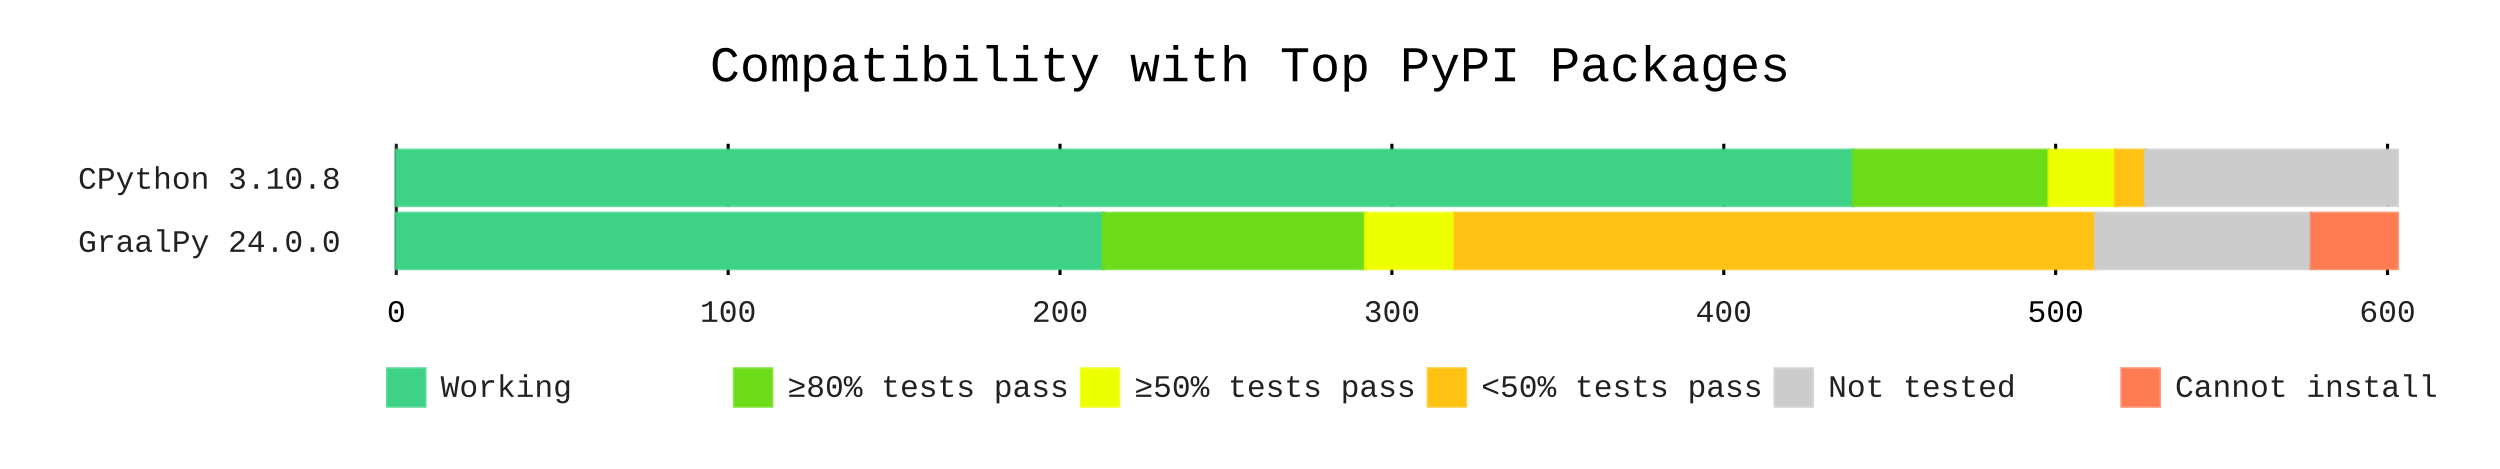
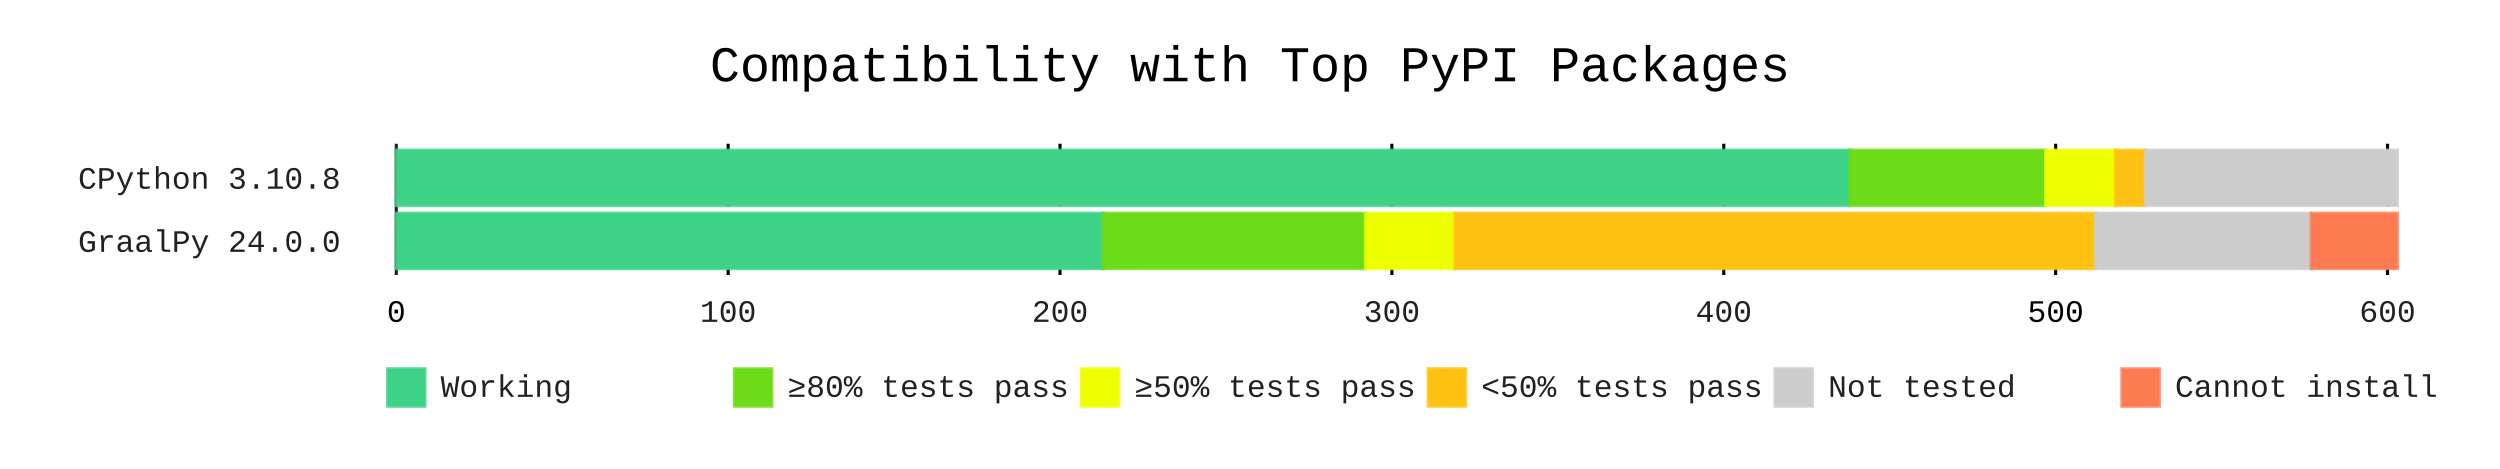
- <svg xmlns="http://www.w3.org/2000/svg" id="chart-e07e03ff-aea9-4e72-90a1-e0d87f20dbab" class="pygal-chart" viewBox="0 0 800 150">
+ <svg xmlns="http://www.w3.org/2000/svg" id="chart-dfad201d-e814-4859-859d-41b9ac069068" class="pygal-chart" viewBox="0 0 800 150">
  <defs>
-     <style type="text/css">#chart-e07e03ff-aea9-4e72-90a1-e0d87f20dbab{-webkit-user-select:none;-webkit-font-smoothing:antialiased;font-family:Consolas,"Liberation Mono",Menlo,Courier,monospace}#chart-e07e03ff-aea9-4e72-90a1-e0d87f20dbab .title{font-family:Consolas,"Liberation Mono",Menlo,Courier,monospace;font-size:16px}#chart-e07e03ff-aea9-4e72-90a1-e0d87f20dbab .legends .legend text{font-family:Consolas,"Liberation Mono",Menlo,Courier,monospace;font-size:10px}#chart-e07e03ff-aea9-4e72-90a1-e0d87f20dbab .axis text{font-family:Consolas,"Liberation Mono",Menlo,Courier,monospace;font-size:10px}#chart-e07e03ff-aea9-4e72-90a1-e0d87f20dbab .axis text.major{font-family:Consolas,"Liberation Mono",Menlo,Courier,monospace;font-size:10px}#chart-e07e03ff-aea9-4e72-90a1-e0d87f20dbab .text-overlay text.value{font-family:Consolas,"Liberation Mono",Menlo,Courier,monospace;font-size:16px}#chart-e07e03ff-aea9-4e72-90a1-e0d87f20dbab .text-overlay text.label{font-family:Consolas,"Liberation Mono",Menlo,Courier,monospace;font-size:10px}#chart-e07e03ff-aea9-4e72-90a1-e0d87f20dbab .tooltip{font-family:Consolas,"Liberation Mono",Menlo,Courier,monospace;font-size:14px}#chart-e07e03ff-aea9-4e72-90a1-e0d87f20dbab text.no_data{font-family:Consolas,"Liberation Mono",Menlo,Courier,monospace;font-size:64px}
- #chart-e07e03ff-aea9-4e72-90a1-e0d87f20dbab{background-color:transparent}#chart-e07e03ff-aea9-4e72-90a1-e0d87f20dbab path,#chart-e07e03ff-aea9-4e72-90a1-e0d87f20dbab line,#chart-e07e03ff-aea9-4e72-90a1-e0d87f20dbab rect,#chart-e07e03ff-aea9-4e72-90a1-e0d87f20dbab circle{-webkit-transition:150ms;-moz-transition:150ms;transition:150ms}#chart-e07e03ff-aea9-4e72-90a1-e0d87f20dbab .graph &gt; .background{fill:transparent}#chart-e07e03ff-aea9-4e72-90a1-e0d87f20dbab .plot &gt; .background{fill:transparent}#chart-e07e03ff-aea9-4e72-90a1-e0d87f20dbab .graph{fill:rgba(0,0,0,.87)}#chart-e07e03ff-aea9-4e72-90a1-e0d87f20dbab text.no_data{fill:rgba(0,0,0,1)}#chart-e07e03ff-aea9-4e72-90a1-e0d87f20dbab .title{fill:rgba(0,0,0,1)}#chart-e07e03ff-aea9-4e72-90a1-e0d87f20dbab .legends .legend text{fill:rgba(0,0,0,.87)}#chart-e07e03ff-aea9-4e72-90a1-e0d87f20dbab .legends .legend:hover text{fill:rgba(0,0,0,1)}#chart-e07e03ff-aea9-4e72-90a1-e0d87f20dbab .axis .line{stroke:rgba(0,0,0,1)}#chart-e07e03ff-aea9-4e72-90a1-e0d87f20dbab .axis .guide.line{stroke:rgba(0,0,0,.54)}#chart-e07e03ff-aea9-4e72-90a1-e0d87f20dbab .axis .major.line{stroke:rgba(0,0,0,.87)}#chart-e07e03ff-aea9-4e72-90a1-e0d87f20dbab .axis text.major{fill:rgba(0,0,0,1)}#chart-e07e03ff-aea9-4e72-90a1-e0d87f20dbab .axis.y .guides:hover .guide.line,#chart-e07e03ff-aea9-4e72-90a1-e0d87f20dbab .line-graph .axis.x .guides:hover .guide.line,#chart-e07e03ff-aea9-4e72-90a1-e0d87f20dbab .stackedline-graph .axis.x .guides:hover .guide.line,#chart-e07e03ff-aea9-4e72-90a1-e0d87f20dbab .xy-graph .axis.x .guides:hover .guide.line{stroke:rgba(0,0,0,1)}#chart-e07e03ff-aea9-4e72-90a1-e0d87f20dbab .axis .guides:hover text{fill:rgba(0,0,0,1)}#chart-e07e03ff-aea9-4e72-90a1-e0d87f20dbab .reactive{fill-opacity:1;stroke-opacity:.8;stroke-width:1}#chart-e07e03ff-aea9-4e72-90a1-e0d87f20dbab .ci{stroke:rgba(0,0,0,.87)}#chart-e07e03ff-aea9-4e72-90a1-e0d87f20dbab .reactive.active,#chart-e07e03ff-aea9-4e72-90a1-e0d87f20dbab .active .reactive{fill-opacity:.8;stroke-opacity:.9;stroke-width:4}#chart-e07e03ff-aea9-4e72-90a1-e0d87f20dbab .ci .reactive.active{stroke-width:1.5}#chart-e07e03ff-aea9-4e72-90a1-e0d87f20dbab .series text{fill:rgba(0,0,0,1)}#chart-e07e03ff-aea9-4e72-90a1-e0d87f20dbab .tooltip rect{fill:transparent;stroke:rgba(0,0,0,1);-webkit-transition:opacity 150ms;-moz-transition:opacity 150ms;transition:opacity 150ms}#chart-e07e03ff-aea9-4e72-90a1-e0d87f20dbab .tooltip .label{fill:rgba(0,0,0,.87)}#chart-e07e03ff-aea9-4e72-90a1-e0d87f20dbab .tooltip .label{fill:rgba(0,0,0,.87)}#chart-e07e03ff-aea9-4e72-90a1-e0d87f20dbab .tooltip .legend{font-size:.8em;fill:rgba(0,0,0,.54)}#chart-e07e03ff-aea9-4e72-90a1-e0d87f20dbab .tooltip .x_label{font-size:.6em;fill:rgba(0,0,0,1)}#chart-e07e03ff-aea9-4e72-90a1-e0d87f20dbab .tooltip .xlink{font-size:.5em;text-decoration:underline}#chart-e07e03ff-aea9-4e72-90a1-e0d87f20dbab .tooltip .value{font-size:1.5em}#chart-e07e03ff-aea9-4e72-90a1-e0d87f20dbab .bound{font-size:.5em}#chart-e07e03ff-aea9-4e72-90a1-e0d87f20dbab .max-value{font-size:.75em;fill:rgba(0,0,0,.54)}#chart-e07e03ff-aea9-4e72-90a1-e0d87f20dbab .map-element{fill:transparent;stroke:rgba(0,0,0,.54) !important}#chart-e07e03ff-aea9-4e72-90a1-e0d87f20dbab .map-element .reactive{fill-opacity:inherit;stroke-opacity:inherit}#chart-e07e03ff-aea9-4e72-90a1-e0d87f20dbab .color-0,#chart-e07e03ff-aea9-4e72-90a1-e0d87f20dbab .color-0 a:visited{stroke:#3dd286;fill:#3dd286}#chart-e07e03ff-aea9-4e72-90a1-e0d87f20dbab .color-1,#chart-e07e03ff-aea9-4e72-90a1-e0d87f20dbab .color-1 a:visited{stroke:#6cdb18;fill:#6cdb18}#chart-e07e03ff-aea9-4e72-90a1-e0d87f20dbab .color-2,#chart-e07e03ff-aea9-4e72-90a1-e0d87f20dbab .color-2 a:visited{stroke:#eeff00;fill:#eeff00}#chart-e07e03ff-aea9-4e72-90a1-e0d87f20dbab .color-3,#chart-e07e03ff-aea9-4e72-90a1-e0d87f20dbab .color-3 a:visited{stroke:#ffc212;fill:#ffc212}#chart-e07e03ff-aea9-4e72-90a1-e0d87f20dbab .color-4,#chart-e07e03ff-aea9-4e72-90a1-e0d87f20dbab .color-4 a:visited{stroke:#cccccc;fill:#cccccc}#chart-e07e03ff-aea9-4e72-90a1-e0d87f20dbab .color-5,#chart-e07e03ff-aea9-4e72-90a1-e0d87f20dbab .color-5 a:visited{stroke:#ff7c53;fill:#ff7c53}#chart-e07e03ff-aea9-4e72-90a1-e0d87f20dbab .text-overlay .color-0 text{fill:black}#chart-e07e03ff-aea9-4e72-90a1-e0d87f20dbab .text-overlay .color-1 text{fill:black}#chart-e07e03ff-aea9-4e72-90a1-e0d87f20dbab .text-overlay .color-2 text{fill:black}#chart-e07e03ff-aea9-4e72-90a1-e0d87f20dbab .text-overlay .color-3 text{fill:black}#chart-e07e03ff-aea9-4e72-90a1-e0d87f20dbab .text-overlay .color-4 text{fill:black}#chart-e07e03ff-aea9-4e72-90a1-e0d87f20dbab .text-overlay .color-5 text{fill:black}
- #chart-e07e03ff-aea9-4e72-90a1-e0d87f20dbab text.no_data{text-anchor:middle}#chart-e07e03ff-aea9-4e72-90a1-e0d87f20dbab .guide.line{fill:none}#chart-e07e03ff-aea9-4e72-90a1-e0d87f20dbab .centered{text-anchor:middle}#chart-e07e03ff-aea9-4e72-90a1-e0d87f20dbab .title{text-anchor:middle}#chart-e07e03ff-aea9-4e72-90a1-e0d87f20dbab .legends .legend text{fill-opacity:1}#chart-e07e03ff-aea9-4e72-90a1-e0d87f20dbab .axis.x text{text-anchor:middle}#chart-e07e03ff-aea9-4e72-90a1-e0d87f20dbab .axis.x:not(.web) text[transform]{text-anchor:start}#chart-e07e03ff-aea9-4e72-90a1-e0d87f20dbab .axis.x:not(.web) text[transform].backwards{text-anchor:end}#chart-e07e03ff-aea9-4e72-90a1-e0d87f20dbab .axis.y text{text-anchor:end}#chart-e07e03ff-aea9-4e72-90a1-e0d87f20dbab .axis.y text[transform].backwards{text-anchor:start}#chart-e07e03ff-aea9-4e72-90a1-e0d87f20dbab .axis.y2 text{text-anchor:start}#chart-e07e03ff-aea9-4e72-90a1-e0d87f20dbab .axis.y2 text[transform].backwards{text-anchor:end}#chart-e07e03ff-aea9-4e72-90a1-e0d87f20dbab .axis .guide.line{stroke-dasharray:4,4;stroke:black}#chart-e07e03ff-aea9-4e72-90a1-e0d87f20dbab .axis .major.guide.line{stroke-dasharray:6,6;stroke:black}#chart-e07e03ff-aea9-4e72-90a1-e0d87f20dbab .horizontal .axis.y .guide.line,#chart-e07e03ff-aea9-4e72-90a1-e0d87f20dbab .horizontal .axis.y2 .guide.line,#chart-e07e03ff-aea9-4e72-90a1-e0d87f20dbab .vertical .axis.x .guide.line{opacity:0}#chart-e07e03ff-aea9-4e72-90a1-e0d87f20dbab .horizontal .axis.always_show .guide.line,#chart-e07e03ff-aea9-4e72-90a1-e0d87f20dbab .vertical .axis.always_show .guide.line{opacity:1 !important}#chart-e07e03ff-aea9-4e72-90a1-e0d87f20dbab .axis.y .guides:hover .guide.line,#chart-e07e03ff-aea9-4e72-90a1-e0d87f20dbab .axis.y2 .guides:hover .guide.line,#chart-e07e03ff-aea9-4e72-90a1-e0d87f20dbab .axis.x .guides:hover .guide.line{opacity:1}#chart-e07e03ff-aea9-4e72-90a1-e0d87f20dbab .axis .guides:hover text{opacity:1}#chart-e07e03ff-aea9-4e72-90a1-e0d87f20dbab .nofill{fill:none}#chart-e07e03ff-aea9-4e72-90a1-e0d87f20dbab .subtle-fill{fill-opacity:.2}#chart-e07e03ff-aea9-4e72-90a1-e0d87f20dbab .dot{stroke-width:1px;fill-opacity:1;stroke-opacity:1}#chart-e07e03ff-aea9-4e72-90a1-e0d87f20dbab .dot.active{stroke-width:5px}#chart-e07e03ff-aea9-4e72-90a1-e0d87f20dbab .dot.negative{fill:transparent}#chart-e07e03ff-aea9-4e72-90a1-e0d87f20dbab text,#chart-e07e03ff-aea9-4e72-90a1-e0d87f20dbab tspan{stroke:none !important}#chart-e07e03ff-aea9-4e72-90a1-e0d87f20dbab .series text.active{opacity:1}#chart-e07e03ff-aea9-4e72-90a1-e0d87f20dbab .tooltip rect{fill-opacity:.95;stroke-width:.5}#chart-e07e03ff-aea9-4e72-90a1-e0d87f20dbab .tooltip text{fill-opacity:1}#chart-e07e03ff-aea9-4e72-90a1-e0d87f20dbab .showable{visibility:hidden}#chart-e07e03ff-aea9-4e72-90a1-e0d87f20dbab .showable.shown{visibility:visible}#chart-e07e03ff-aea9-4e72-90a1-e0d87f20dbab .gauge-background{fill:rgba(229,229,229,1);stroke:none}#chart-e07e03ff-aea9-4e72-90a1-e0d87f20dbab .bg-lines{stroke:transparent;stroke-width:2px}</style>
+     <style type="text/css">#chart-dfad201d-e814-4859-859d-41b9ac069068{-webkit-user-select:none;-webkit-font-smoothing:antialiased;font-family:Consolas,"Liberation Mono",Menlo,Courier,monospace}#chart-dfad201d-e814-4859-859d-41b9ac069068 .title{font-family:Consolas,"Liberation Mono",Menlo,Courier,monospace;font-size:16px}#chart-dfad201d-e814-4859-859d-41b9ac069068 .legends .legend text{font-family:Consolas,"Liberation Mono",Menlo,Courier,monospace;font-size:10px}#chart-dfad201d-e814-4859-859d-41b9ac069068 .axis text{font-family:Consolas,"Liberation Mono",Menlo,Courier,monospace;font-size:10px}#chart-dfad201d-e814-4859-859d-41b9ac069068 .axis text.major{font-family:Consolas,"Liberation Mono",Menlo,Courier,monospace;font-size:10px}#chart-dfad201d-e814-4859-859d-41b9ac069068 .text-overlay text.value{font-family:Consolas,"Liberation Mono",Menlo,Courier,monospace;font-size:16px}#chart-dfad201d-e814-4859-859d-41b9ac069068 .text-overlay text.label{font-family:Consolas,"Liberation Mono",Menlo,Courier,monospace;font-size:10px}#chart-dfad201d-e814-4859-859d-41b9ac069068 .tooltip{font-family:Consolas,"Liberation Mono",Menlo,Courier,monospace;font-size:14px}#chart-dfad201d-e814-4859-859d-41b9ac069068 text.no_data{font-family:Consolas,"Liberation Mono",Menlo,Courier,monospace;font-size:64px}
+ #chart-dfad201d-e814-4859-859d-41b9ac069068{background-color:transparent}#chart-dfad201d-e814-4859-859d-41b9ac069068 path,#chart-dfad201d-e814-4859-859d-41b9ac069068 line,#chart-dfad201d-e814-4859-859d-41b9ac069068 rect,#chart-dfad201d-e814-4859-859d-41b9ac069068 circle{-webkit-transition:150ms;-moz-transition:150ms;transition:150ms}#chart-dfad201d-e814-4859-859d-41b9ac069068 .graph &gt; .background{fill:transparent}#chart-dfad201d-e814-4859-859d-41b9ac069068 .plot &gt; .background{fill:transparent}#chart-dfad201d-e814-4859-859d-41b9ac069068 .graph{fill:rgba(0,0,0,.87)}#chart-dfad201d-e814-4859-859d-41b9ac069068 text.no_data{fill:rgba(0,0,0,1)}#chart-dfad201d-e814-4859-859d-41b9ac069068 .title{fill:rgba(0,0,0,1)}#chart-dfad201d-e814-4859-859d-41b9ac069068 .legends .legend text{fill:rgba(0,0,0,.87)}#chart-dfad201d-e814-4859-859d-41b9ac069068 .legends .legend:hover text{fill:rgba(0,0,0,1)}#chart-dfad201d-e814-4859-859d-41b9ac069068 .axis .line{stroke:rgba(0,0,0,1)}#chart-dfad201d-e814-4859-859d-41b9ac069068 .axis .guide.line{stroke:rgba(0,0,0,.54)}#chart-dfad201d-e814-4859-859d-41b9ac069068 .axis .major.line{stroke:rgba(0,0,0,.87)}#chart-dfad201d-e814-4859-859d-41b9ac069068 .axis text.major{fill:rgba(0,0,0,1)}#chart-dfad201d-e814-4859-859d-41b9ac069068 .axis.y .guides:hover .guide.line,#chart-dfad201d-e814-4859-859d-41b9ac069068 .line-graph .axis.x .guides:hover .guide.line,#chart-dfad201d-e814-4859-859d-41b9ac069068 .stackedline-graph .axis.x .guides:hover .guide.line,#chart-dfad201d-e814-4859-859d-41b9ac069068 .xy-graph .axis.x .guides:hover .guide.line{stroke:rgba(0,0,0,1)}#chart-dfad201d-e814-4859-859d-41b9ac069068 .axis .guides:hover text{fill:rgba(0,0,0,1)}#chart-dfad201d-e814-4859-859d-41b9ac069068 .reactive{fill-opacity:1;stroke-opacity:.8;stroke-width:1}#chart-dfad201d-e814-4859-859d-41b9ac069068 .ci{stroke:rgba(0,0,0,.87)}#chart-dfad201d-e814-4859-859d-41b9ac069068 .reactive.active,#chart-dfad201d-e814-4859-859d-41b9ac069068 .active .reactive{fill-opacity:.8;stroke-opacity:.9;stroke-width:4}#chart-dfad201d-e814-4859-859d-41b9ac069068 .ci .reactive.active{stroke-width:1.5}#chart-dfad201d-e814-4859-859d-41b9ac069068 .series text{fill:rgba(0,0,0,1)}#chart-dfad201d-e814-4859-859d-41b9ac069068 .tooltip rect{fill:transparent;stroke:rgba(0,0,0,1);-webkit-transition:opacity 150ms;-moz-transition:opacity 150ms;transition:opacity 150ms}#chart-dfad201d-e814-4859-859d-41b9ac069068 .tooltip .label{fill:rgba(0,0,0,.87)}#chart-dfad201d-e814-4859-859d-41b9ac069068 .tooltip .label{fill:rgba(0,0,0,.87)}#chart-dfad201d-e814-4859-859d-41b9ac069068 .tooltip .legend{font-size:.8em;fill:rgba(0,0,0,.54)}#chart-dfad201d-e814-4859-859d-41b9ac069068 .tooltip .x_label{font-size:.6em;fill:rgba(0,0,0,1)}#chart-dfad201d-e814-4859-859d-41b9ac069068 .tooltip .xlink{font-size:.5em;text-decoration:underline}#chart-dfad201d-e814-4859-859d-41b9ac069068 .tooltip .value{font-size:1.5em}#chart-dfad201d-e814-4859-859d-41b9ac069068 .bound{font-size:.5em}#chart-dfad201d-e814-4859-859d-41b9ac069068 .max-value{font-size:.75em;fill:rgba(0,0,0,.54)}#chart-dfad201d-e814-4859-859d-41b9ac069068 .map-element{fill:transparent;stroke:rgba(0,0,0,.54) !important}#chart-dfad201d-e814-4859-859d-41b9ac069068 .map-element .reactive{fill-opacity:inherit;stroke-opacity:inherit}#chart-dfad201d-e814-4859-859d-41b9ac069068 .color-0,#chart-dfad201d-e814-4859-859d-41b9ac069068 .color-0 a:visited{stroke:#3dd286;fill:#3dd286}#chart-dfad201d-e814-4859-859d-41b9ac069068 .color-1,#chart-dfad201d-e814-4859-859d-41b9ac069068 .color-1 a:visited{stroke:#6cdb18;fill:#6cdb18}#chart-dfad201d-e814-4859-859d-41b9ac069068 .color-2,#chart-dfad201d-e814-4859-859d-41b9ac069068 .color-2 a:visited{stroke:#eeff00;fill:#eeff00}#chart-dfad201d-e814-4859-859d-41b9ac069068 .color-3,#chart-dfad201d-e814-4859-859d-41b9ac069068 .color-3 a:visited{stroke:#ffc212;fill:#ffc212}#chart-dfad201d-e814-4859-859d-41b9ac069068 .color-4,#chart-dfad201d-e814-4859-859d-41b9ac069068 .color-4 a:visited{stroke:#cccccc;fill:#cccccc}#chart-dfad201d-e814-4859-859d-41b9ac069068 .color-5,#chart-dfad201d-e814-4859-859d-41b9ac069068 .color-5 a:visited{stroke:#ff7c53;fill:#ff7c53}#chart-dfad201d-e814-4859-859d-41b9ac069068 .text-overlay .color-0 text{fill:black}#chart-dfad201d-e814-4859-859d-41b9ac069068 .text-overlay .color-1 text{fill:black}#chart-dfad201d-e814-4859-859d-41b9ac069068 .text-overlay .color-2 text{fill:black}#chart-dfad201d-e814-4859-859d-41b9ac069068 .text-overlay .color-3 text{fill:black}#chart-dfad201d-e814-4859-859d-41b9ac069068 .text-overlay .color-4 text{fill:black}#chart-dfad201d-e814-4859-859d-41b9ac069068 .text-overlay .color-5 text{fill:black}
+ #chart-dfad201d-e814-4859-859d-41b9ac069068 text.no_data{text-anchor:middle}#chart-dfad201d-e814-4859-859d-41b9ac069068 .guide.line{fill:none}#chart-dfad201d-e814-4859-859d-41b9ac069068 .centered{text-anchor:middle}#chart-dfad201d-e814-4859-859d-41b9ac069068 .title{text-anchor:middle}#chart-dfad201d-e814-4859-859d-41b9ac069068 .legends .legend text{fill-opacity:1}#chart-dfad201d-e814-4859-859d-41b9ac069068 .axis.x text{text-anchor:middle}#chart-dfad201d-e814-4859-859d-41b9ac069068 .axis.x:not(.web) text[transform]{text-anchor:start}#chart-dfad201d-e814-4859-859d-41b9ac069068 .axis.x:not(.web) text[transform].backwards{text-anchor:end}#chart-dfad201d-e814-4859-859d-41b9ac069068 .axis.y text{text-anchor:end}#chart-dfad201d-e814-4859-859d-41b9ac069068 .axis.y text[transform].backwards{text-anchor:start}#chart-dfad201d-e814-4859-859d-41b9ac069068 .axis.y2 text{text-anchor:start}#chart-dfad201d-e814-4859-859d-41b9ac069068 .axis.y2 text[transform].backwards{text-anchor:end}#chart-dfad201d-e814-4859-859d-41b9ac069068 .axis .guide.line{stroke-dasharray:4,4;stroke:black}#chart-dfad201d-e814-4859-859d-41b9ac069068 .axis .major.guide.line{stroke-dasharray:6,6;stroke:black}#chart-dfad201d-e814-4859-859d-41b9ac069068 .horizontal .axis.y .guide.line,#chart-dfad201d-e814-4859-859d-41b9ac069068 .horizontal .axis.y2 .guide.line,#chart-dfad201d-e814-4859-859d-41b9ac069068 .vertical .axis.x .guide.line{opacity:0}#chart-dfad201d-e814-4859-859d-41b9ac069068 .horizontal .axis.always_show .guide.line,#chart-dfad201d-e814-4859-859d-41b9ac069068 .vertical .axis.always_show .guide.line{opacity:1 !important}#chart-dfad201d-e814-4859-859d-41b9ac069068 .axis.y .guides:hover .guide.line,#chart-dfad201d-e814-4859-859d-41b9ac069068 .axis.y2 .guides:hover .guide.line,#chart-dfad201d-e814-4859-859d-41b9ac069068 .axis.x .guides:hover .guide.line{opacity:1}#chart-dfad201d-e814-4859-859d-41b9ac069068 .axis .guides:hover text{opacity:1}#chart-dfad201d-e814-4859-859d-41b9ac069068 .nofill{fill:none}#chart-dfad201d-e814-4859-859d-41b9ac069068 .subtle-fill{fill-opacity:.2}#chart-dfad201d-e814-4859-859d-41b9ac069068 .dot{stroke-width:1px;fill-opacity:1;stroke-opacity:1}#chart-dfad201d-e814-4859-859d-41b9ac069068 .dot.active{stroke-width:5px}#chart-dfad201d-e814-4859-859d-41b9ac069068 .dot.negative{fill:transparent}#chart-dfad201d-e814-4859-859d-41b9ac069068 text,#chart-dfad201d-e814-4859-859d-41b9ac069068 tspan{stroke:none !important}#chart-dfad201d-e814-4859-859d-41b9ac069068 .series text.active{opacity:1}#chart-dfad201d-e814-4859-859d-41b9ac069068 .tooltip rect{fill-opacity:.95;stroke-width:.5}#chart-dfad201d-e814-4859-859d-41b9ac069068 .tooltip text{fill-opacity:1}#chart-dfad201d-e814-4859-859d-41b9ac069068 .showable{visibility:hidden}#chart-dfad201d-e814-4859-859d-41b9ac069068 .showable.shown{visibility:visible}#chart-dfad201d-e814-4859-859d-41b9ac069068 .gauge-background{fill:rgba(229,229,229,1);stroke:none}#chart-dfad201d-e814-4859-859d-41b9ac069068 .bg-lines{stroke:transparent;stroke-width:2px}</style>
  </defs>
  <g class="graph horizontalstackedbar-graph horizontal">
    <rect x="0" y="0" width="800" height="150" class="background" />
    <g transform="translate(114, 46)" class="plot">
      <rect x="0" y="0" width="666.0" height="42.0" class="background" />
      <g class="axis y">
        <g class="guides">
          <text x="-5" y="34.596" class="">GraalPy 24.0.0</text>
        </g>
        <g class="guides">
          <text x="-5" y="14.404" class="">CPython 3.10.8</text>
        </g>
      </g>
      <g class="axis x always_show">
        <g class="guides">
          <path d="M12.808 0 v42" class="axis major line" />
          <text x="12.808" y="57.0" class="major">0</text>
        </g>
        <g class="guides">
          <path d="M119.007 0 v42" class="guide line" />
          <text x="119.007" y="57.0" class="">100</text>
        </g>
        <g class="guides">
          <path d="M225.207 0 v42" class="guide line" />
          <text x="225.207" y="57.0" class="">200</text>
        </g>
        <g class="guides">
          <path d="M331.407 0 v42" class="guide line" />
          <text x="331.407" y="57.0" class="">300</text>
        </g>
        <g class="guides">
          <path d="M437.607 0 v42" class="guide line" />
          <text x="437.607" y="57.0" class="">400</text>
        </g>
        <g class="guides">
          <path d="M543.807 0 v42" class="major guide line" />
          <text x="543.807" y="57.0" class="major">500</text>
        </g>
        <g class="guides">
          <path d="M650.006 0 v42" class="guide line" />
          <text x="650.006" y="57.0" class="">600</text>
        </g>
      </g>
      <g class="series serie-0 color-0">
        <g class="bars">
          <g class="bar">
            <rect x="12.808" y="22.212" rx="0" ry="0" width="226.206" height="17.769" class="rect reactive tooltip-trigger" />
          </g>
          <g class="bar">
-             <rect x="12.808" y="2.019" rx="0" ry="0" width="466.217" height="17.769" class="rect reactive tooltip-trigger" />
+             <rect x="12.808" y="2.019" rx="0" ry="0" width="465.155" height="17.769" class="rect reactive tooltip-trigger" />
          </g>
        </g>
      </g>
      <g class="series serie-1 color-1">
        <g class="bars">
          <g class="bar">
            <rect x="239.013" y="22.212" rx="0" ry="0" width="83.898" height="17.769" class="rect reactive tooltip-trigger" />
          </g>
          <g class="bar">
-             <rect x="479.025" y="2.019" rx="0" ry="0" width="62.658" height="17.769" class="rect reactive tooltip-trigger" />
+             <rect x="477.963" y="2.019" rx="0" ry="0" width="62.658" height="17.769" class="rect reactive tooltip-trigger" />
          </g>
        </g>
      </g>
      <g class="series serie-2 color-2">
        <g class="bars">
          <g class="bar">
            <rect x="322.911" y="22.212" rx="0" ry="0" width="28.674" height="17.769" class="rect reactive tooltip-trigger" />
          </g>
          <g class="bar">
-             <rect x="541.683" y="2.019" rx="0" ry="0" width="21.24" height="17.769" class="rect reactive tooltip-trigger" />
+             <rect x="540.621" y="2.019" rx="0" ry="0" width="22.302" height="17.769" class="rect reactive tooltip-trigger" />
          </g>
        </g>
      </g>
      <g class="series serie-3 color-3">
        <g class="bars">
          <g class="bar">
            <rect x="351.585" y="22.212" rx="0" ry="0" width="204.966" height="17.769" class="rect reactive tooltip-trigger" />
          </g>
          <g class="bar">
            <rect x="562.923" y="2.019" rx="0" ry="0" width="9.558" height="17.769" class="rect reactive tooltip-trigger" />
          </g>
        </g>
      </g>
      <g class="series serie-4 color-4">
        <g class="bars">
          <g class="bar">
            <rect x="556.551" y="22.212" rx="0" ry="0" width="69.03" height="17.769" class="rect reactive tooltip-trigger" />
          </g>
          <g class="bar">
            <rect x="572.48" y="2.019" rx="0" ry="0" width="80.712" height="17.769" class="rect reactive tooltip-trigger" />
          </g>
        </g>
      </g>
      <g class="series serie-5 color-5">
        <g class="bars">
          <g class="bar">
            <rect x="625.58" y="22.212" rx="0" ry="0" width="27.612" height="17.769" class="rect reactive tooltip-trigger" />
          </g>
          <g class="bar">
            <rect x="653.192" y="2.019" rx="0" ry="0" height="17.769" class="rect reactive tooltip-trigger" />
          </g>
        </g>
      </g>
    </g>
    <g class="titles">
      <text x="400.0" y="26" class="title plot_title">Compatibility with Top PyPI Packages</text>
    </g>
    <g transform="translate(114, 46)" class="plot overlay">
      <g class="series serie-0 color-0" />
      <g class="series serie-1 color-1" />
      <g class="series serie-2 color-2" />
      <g class="series serie-3 color-3" />
      <g class="series serie-4 color-4" />
      <g class="series serie-5 color-5" />
    </g>
    <g transform="translate(114, 46)" class="plot text-overlay">
      <g class="series serie-0 color-0" />
      <g class="series serie-1 color-1" />
      <g class="series serie-2 color-2" />
      <g class="series serie-3 color-3" />
      <g class="series serie-4 color-4" />
      <g class="series serie-5 color-5" />
    </g>
    <g transform="translate(114, 46)" class="plot tooltip-overlay">
      <g transform="translate(0 0)" style="opacity: 0" class="tooltip">
        <rect rx="0" ry="0" width="0" height="0" class="tooltip-box" />
        <g class="text" />
      </g>
    </g>
    <g transform="translate(124, 118)" class="legends">
      <g id="activate-serie-0" class="legend reactive activate-serie">
        <rect x="0.0" y="0.0" width="12" height="12" class="color-0 reactive" />
        <text x="17.0" y="9.0">Working</text>
      </g>
      <g id="activate-serie-1" class="legend reactive activate-serie">
        <rect x="111.0" y="0.0" width="12" height="12" class="color-1 reactive" />
        <text x="128.0" y="9.0">≥80% tests pass</text>
      </g>
      <g id="activate-serie-2" class="legend reactive activate-serie">
        <rect x="222.0" y="0.0" width="12" height="12" class="color-2 reactive" />
        <text x="239.0" y="9.0">≥50% tests pass</text>
      </g>
      <g id="activate-serie-3" class="legend reactive activate-serie">
        <rect x="333.0" y="0.0" width="12" height="12" class="color-3 reactive" />
        <text x="350.0" y="9.0">&lt;50% tests pass</text>
      </g>
      <g id="activate-serie-4" class="legend reactive activate-serie">
        <rect x="444.0" y="0.0" width="12" height="12" class="color-4 reactive" />
        <text x="461.0" y="9.0">Not tested</text>
      </g>
      <g id="activate-serie-5" class="legend reactive activate-serie">
        <rect x="555.0" y="0.0" width="12" height="12" class="color-5 reactive" />
        <text x="572.0" y="9.0">Cannot install</text>
      </g>
    </g>
  </g>
</svg>
